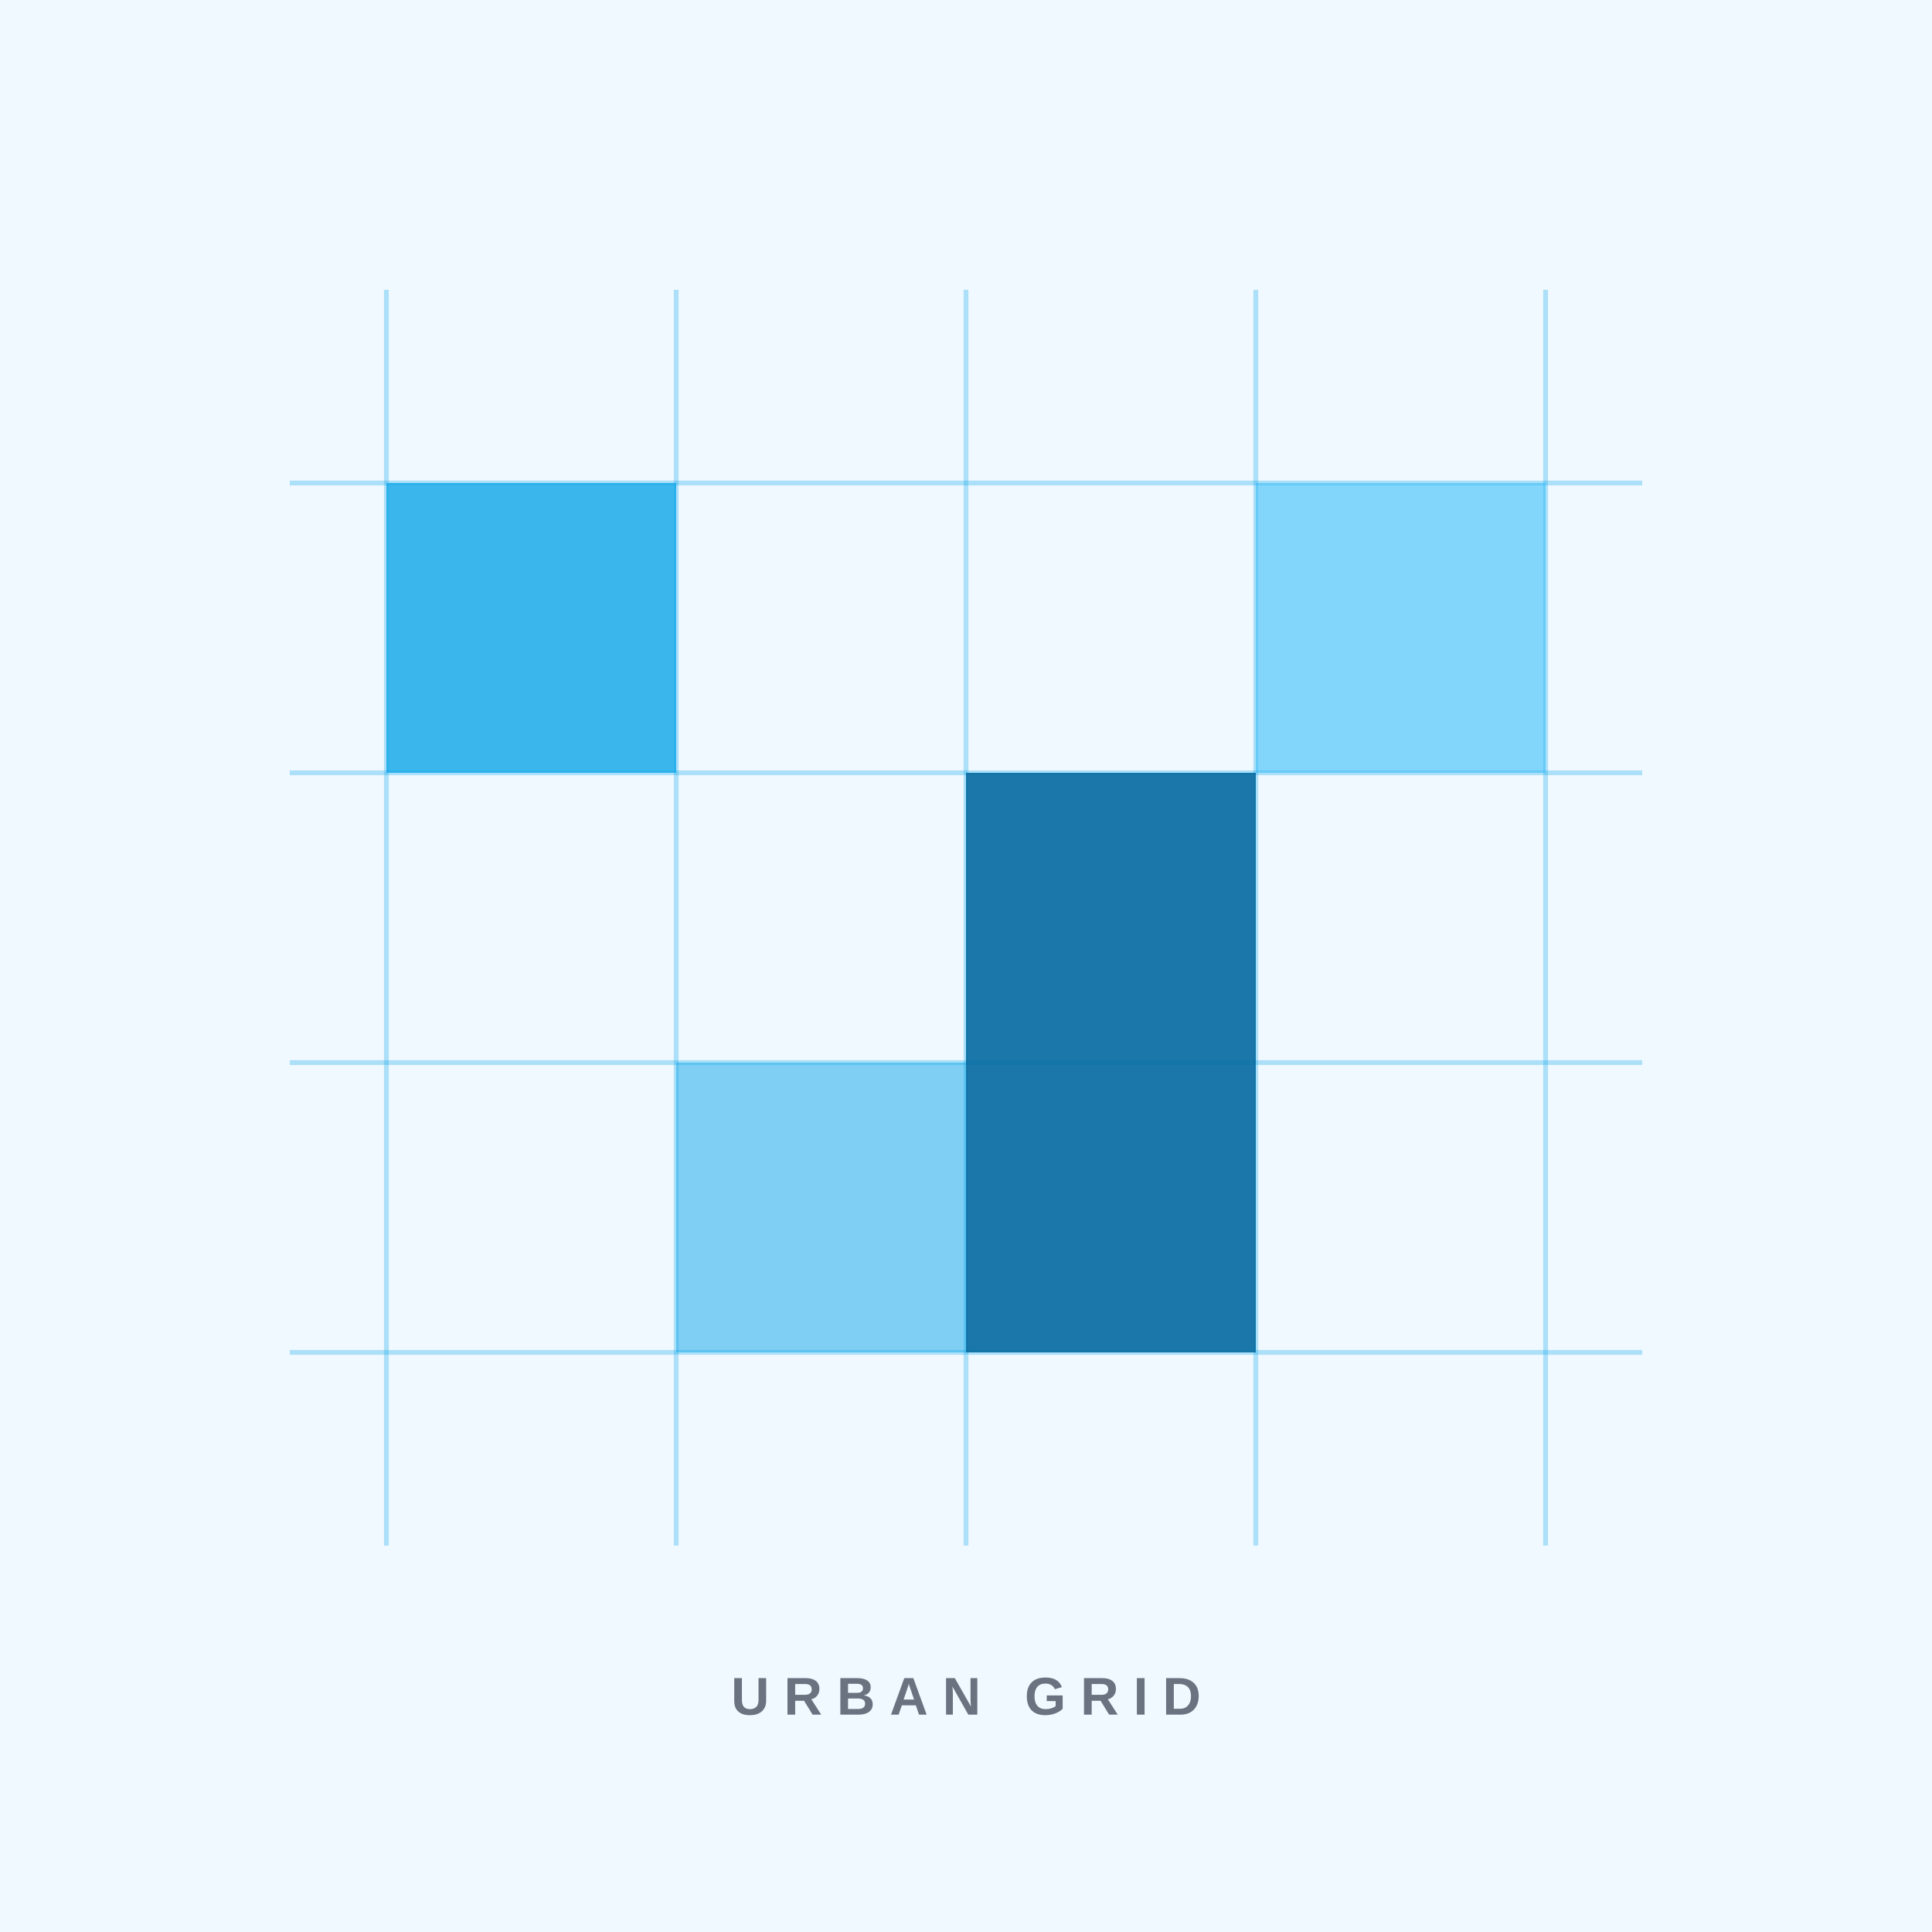
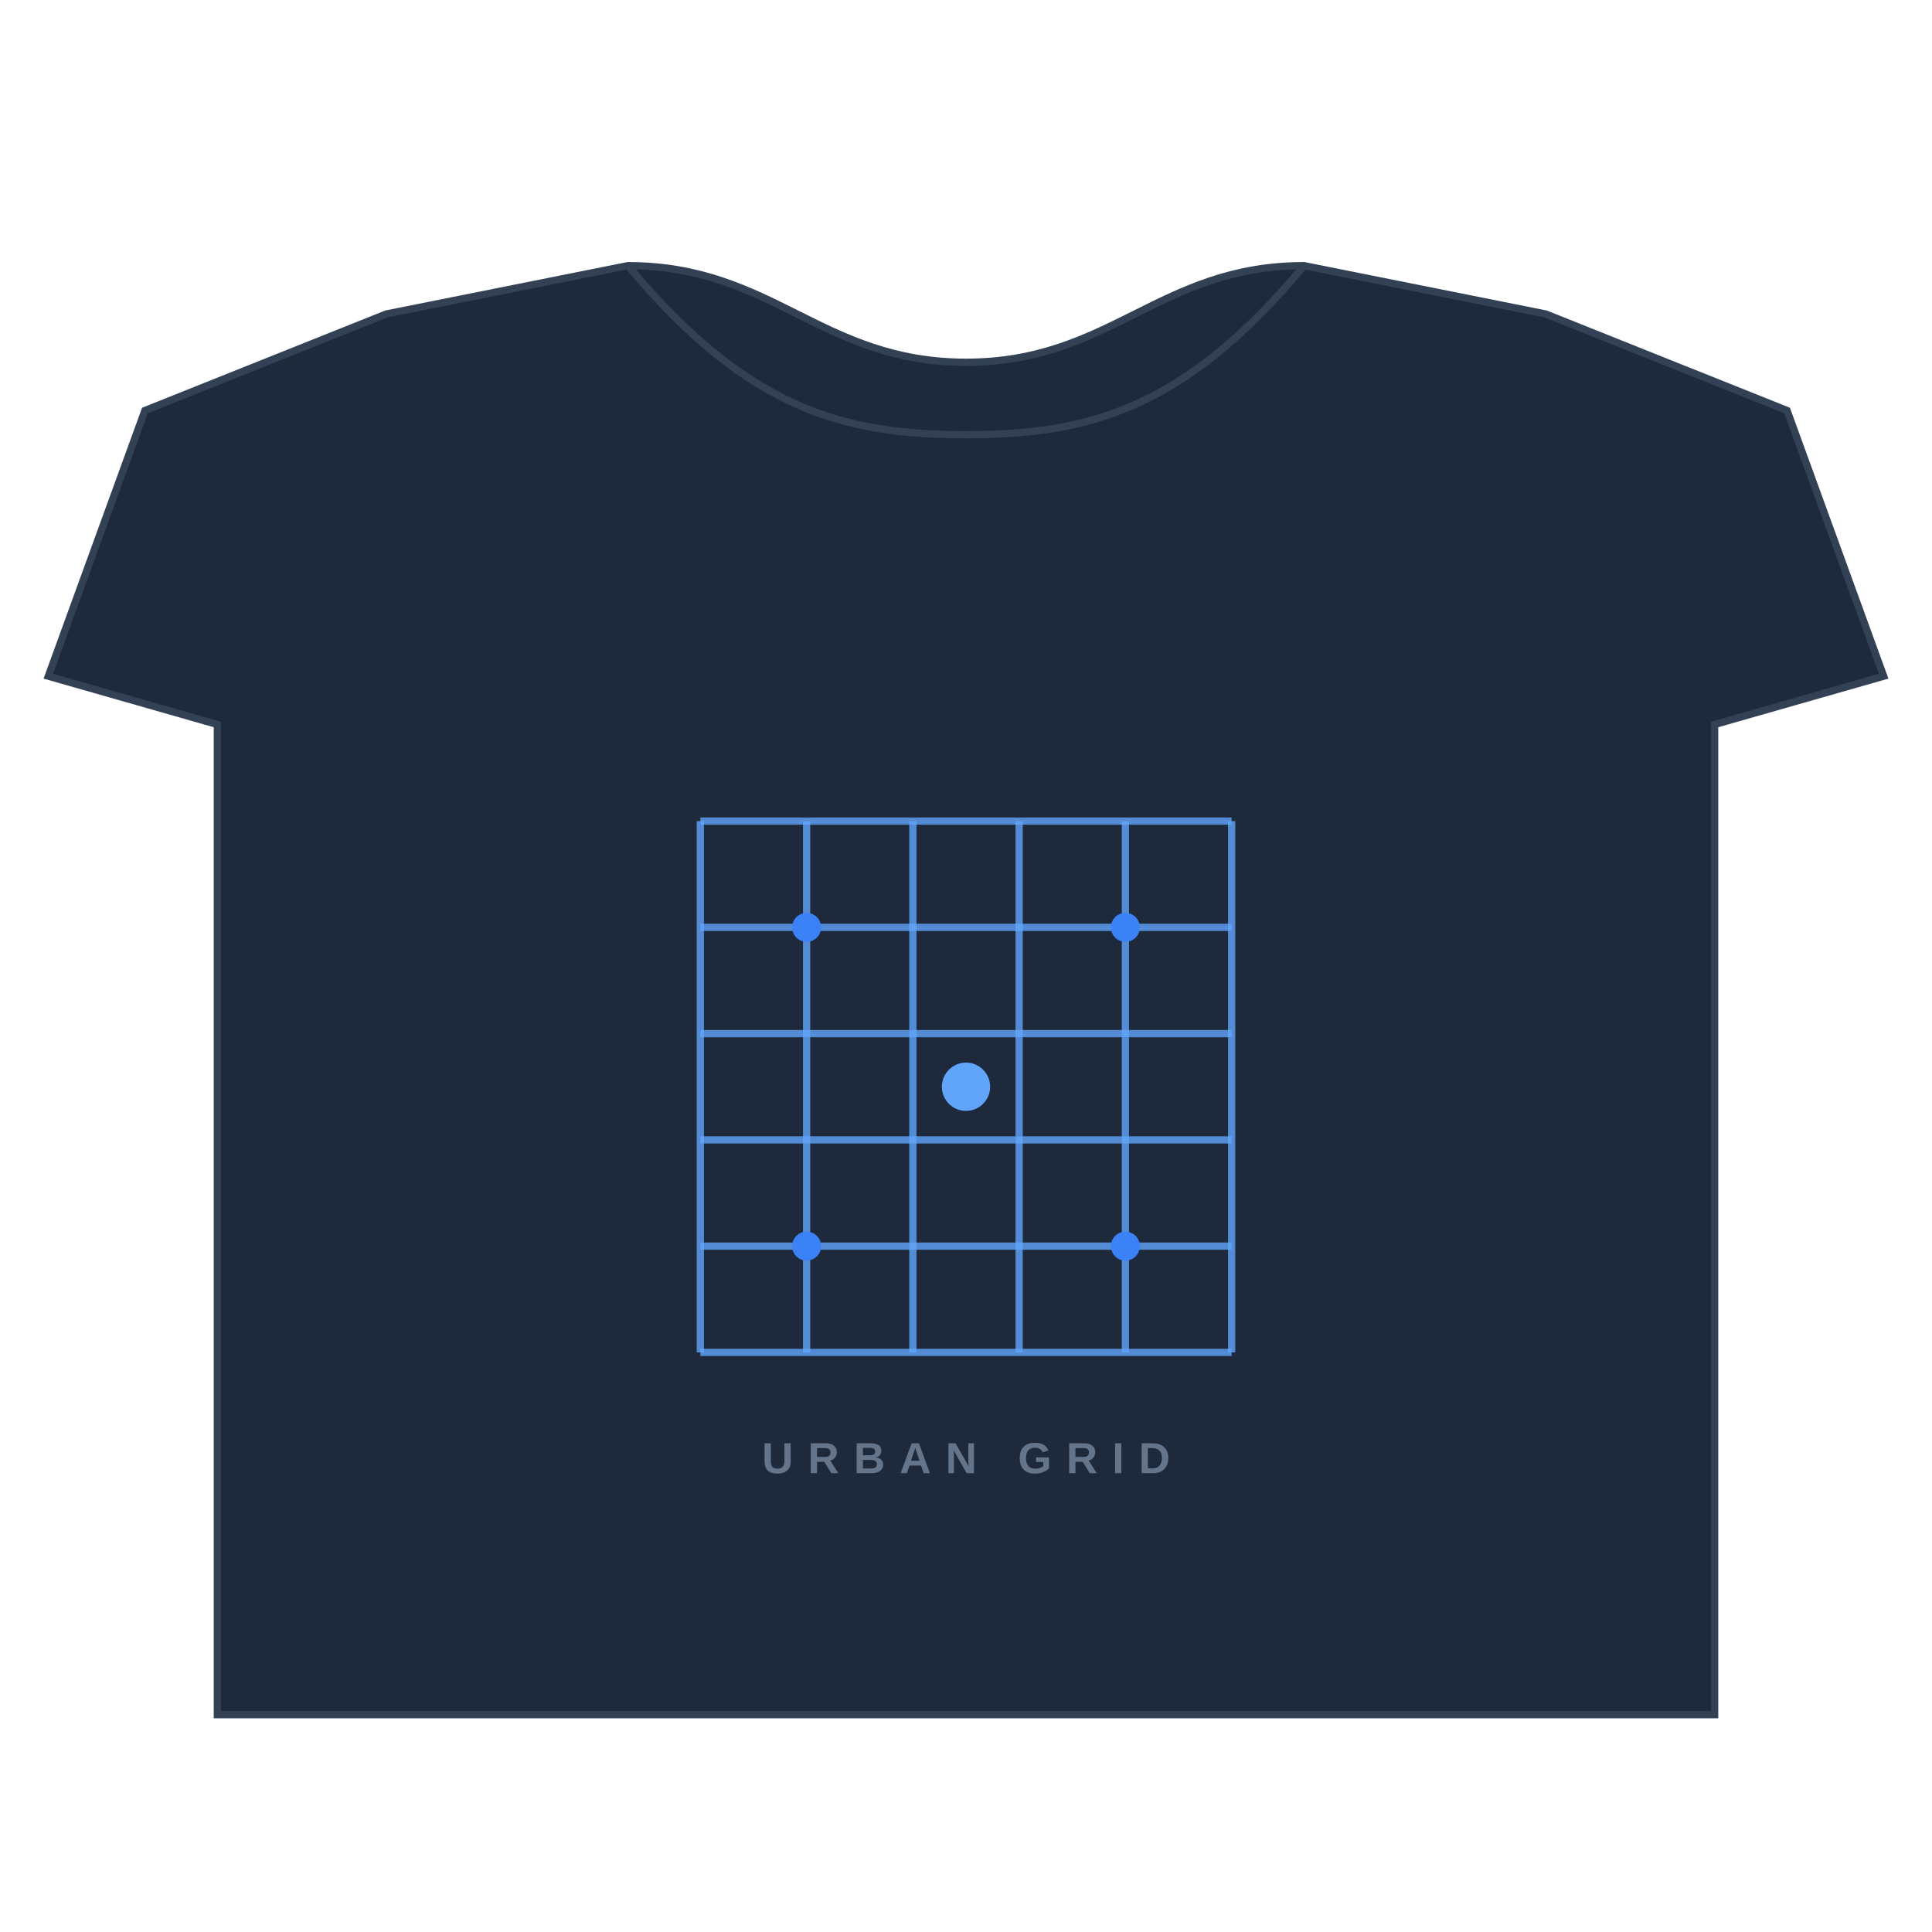
<svg xmlns="http://www.w3.org/2000/svg" viewBox="0 0 400 400" width="400" height="400">
-   <rect width="400" height="400" fill="#f0f9ff" />
-   <line x1="80" y1="60" x2="80" y2="320" stroke="#0ea5e9" stroke-width="1" opacity="0.3" />
-   <line x1="140" y1="60" x2="140" y2="320" stroke="#0ea5e9" stroke-width="1" opacity="0.3" />
-   <line x1="200" y1="60" x2="200" y2="320" stroke="#0ea5e9" stroke-width="1" opacity="0.3" />
-   <line x1="260" y1="60" x2="260" y2="320" stroke="#0ea5e9" stroke-width="1" opacity="0.3" />
-   <line x1="320" y1="60" x2="320" y2="320" stroke="#0ea5e9" stroke-width="1" opacity="0.3" />
-   <line x1="60" y1="100" x2="340" y2="100" stroke="#0ea5e9" stroke-width="1" opacity="0.3" />
-   <line x1="60" y1="160" x2="340" y2="160" stroke="#0ea5e9" stroke-width="1" opacity="0.3" />
-   <line x1="60" y1="220" x2="340" y2="220" stroke="#0ea5e9" stroke-width="1" opacity="0.3" />
-   <line x1="60" y1="280" x2="340" y2="280" stroke="#0ea5e9" stroke-width="1" opacity="0.3" />
-   <rect x="80" y="100" width="60" height="60" fill="#0ea5e9" opacity="0.8" />
-   <rect x="200" y="160" width="60" height="120" fill="#0369a1" opacity="0.9" />
-   <rect x="140" y="220" width="60" height="60" fill="#0ea5e9" opacity="0.5" />
-   <rect x="260" y="100" width="60" height="60" fill="#38bdf8" opacity="0.6" />
-   <text x="200" y="355" text-anchor="middle" font-family="Arial, sans-serif" font-size="11" font-weight="600" fill="#6b7280" letter-spacing="3">URBAN GRID</text>
+   <path d="M 130,55 C 160,55 170,75 200,75 C 230,75 240,55 270,55     L 320,65 L 370,85 L 390,140 L 355,150 L 355,355 L 45,355 L 45,150 L 10,140 L 30,85 L 80,65 Z" fill="#1e293b" stroke="#334155" stroke-width="1.5" />
+   <path d="M 130,55 C 155,85 175,90 200,90 C 225,90 245,85 270,55" fill="none" stroke="#334155" stroke-width="1.5" />
+   <g transform="translate(145,170)">
+     <line x1="0" y1="0" x2="0" y2="110" stroke="#60a5fa" stroke-width="1.5" opacity="0.8" />
+     <line x1="22" y1="0" x2="22" y2="110" stroke="#60a5fa" stroke-width="1.5" opacity="0.8" />
+     <line x1="44" y1="0" x2="44" y2="110" stroke="#60a5fa" stroke-width="1.5" opacity="0.8" />
+     <line x1="66" y1="0" x2="66" y2="110" stroke="#60a5fa" stroke-width="1.5" opacity="0.8" />
+     <line x1="88" y1="0" x2="88" y2="110" stroke="#60a5fa" stroke-width="1.5" opacity="0.8" />
+     <line x1="110" y1="0" x2="110" y2="110" stroke="#60a5fa" stroke-width="1.5" opacity="0.8" />
+     <line x1="0" y1="0" x2="110" y2="0" stroke="#60a5fa" stroke-width="1.5" opacity="0.8" />
+     <line x1="0" y1="22" x2="110" y2="22" stroke="#60a5fa" stroke-width="1.5" opacity="0.8" />
+     <line x1="0" y1="44" x2="110" y2="44" stroke="#60a5fa" stroke-width="1.5" opacity="0.8" />
+     <line x1="0" y1="66" x2="110" y2="66" stroke="#60a5fa" stroke-width="1.5" opacity="0.8" />
+     <line x1="0" y1="88" x2="110" y2="88" stroke="#60a5fa" stroke-width="1.5" opacity="0.8" />
+     <line x1="0" y1="110" x2="110" y2="110" stroke="#60a5fa" stroke-width="1.5" opacity="0.8" />
+     <circle cx="22" cy="22" r="3" fill="#3b82f6" />
+     <circle cx="88" cy="22" r="3" fill="#3b82f6" />
+     <circle cx="55" cy="55" r="5" fill="#60a5fa" />
+     <circle cx="22" cy="88" r="3" fill="#3b82f6" />
+     <circle cx="88" cy="88" r="3" fill="#3b82f6" />
+     <text x="55" y="135" text-anchor="middle" font-family="Arial, sans-serif" font-size="9" font-weight="700" fill="#64748b" letter-spacing="3">URBAN GRID</text>
+   </g>
</svg>
